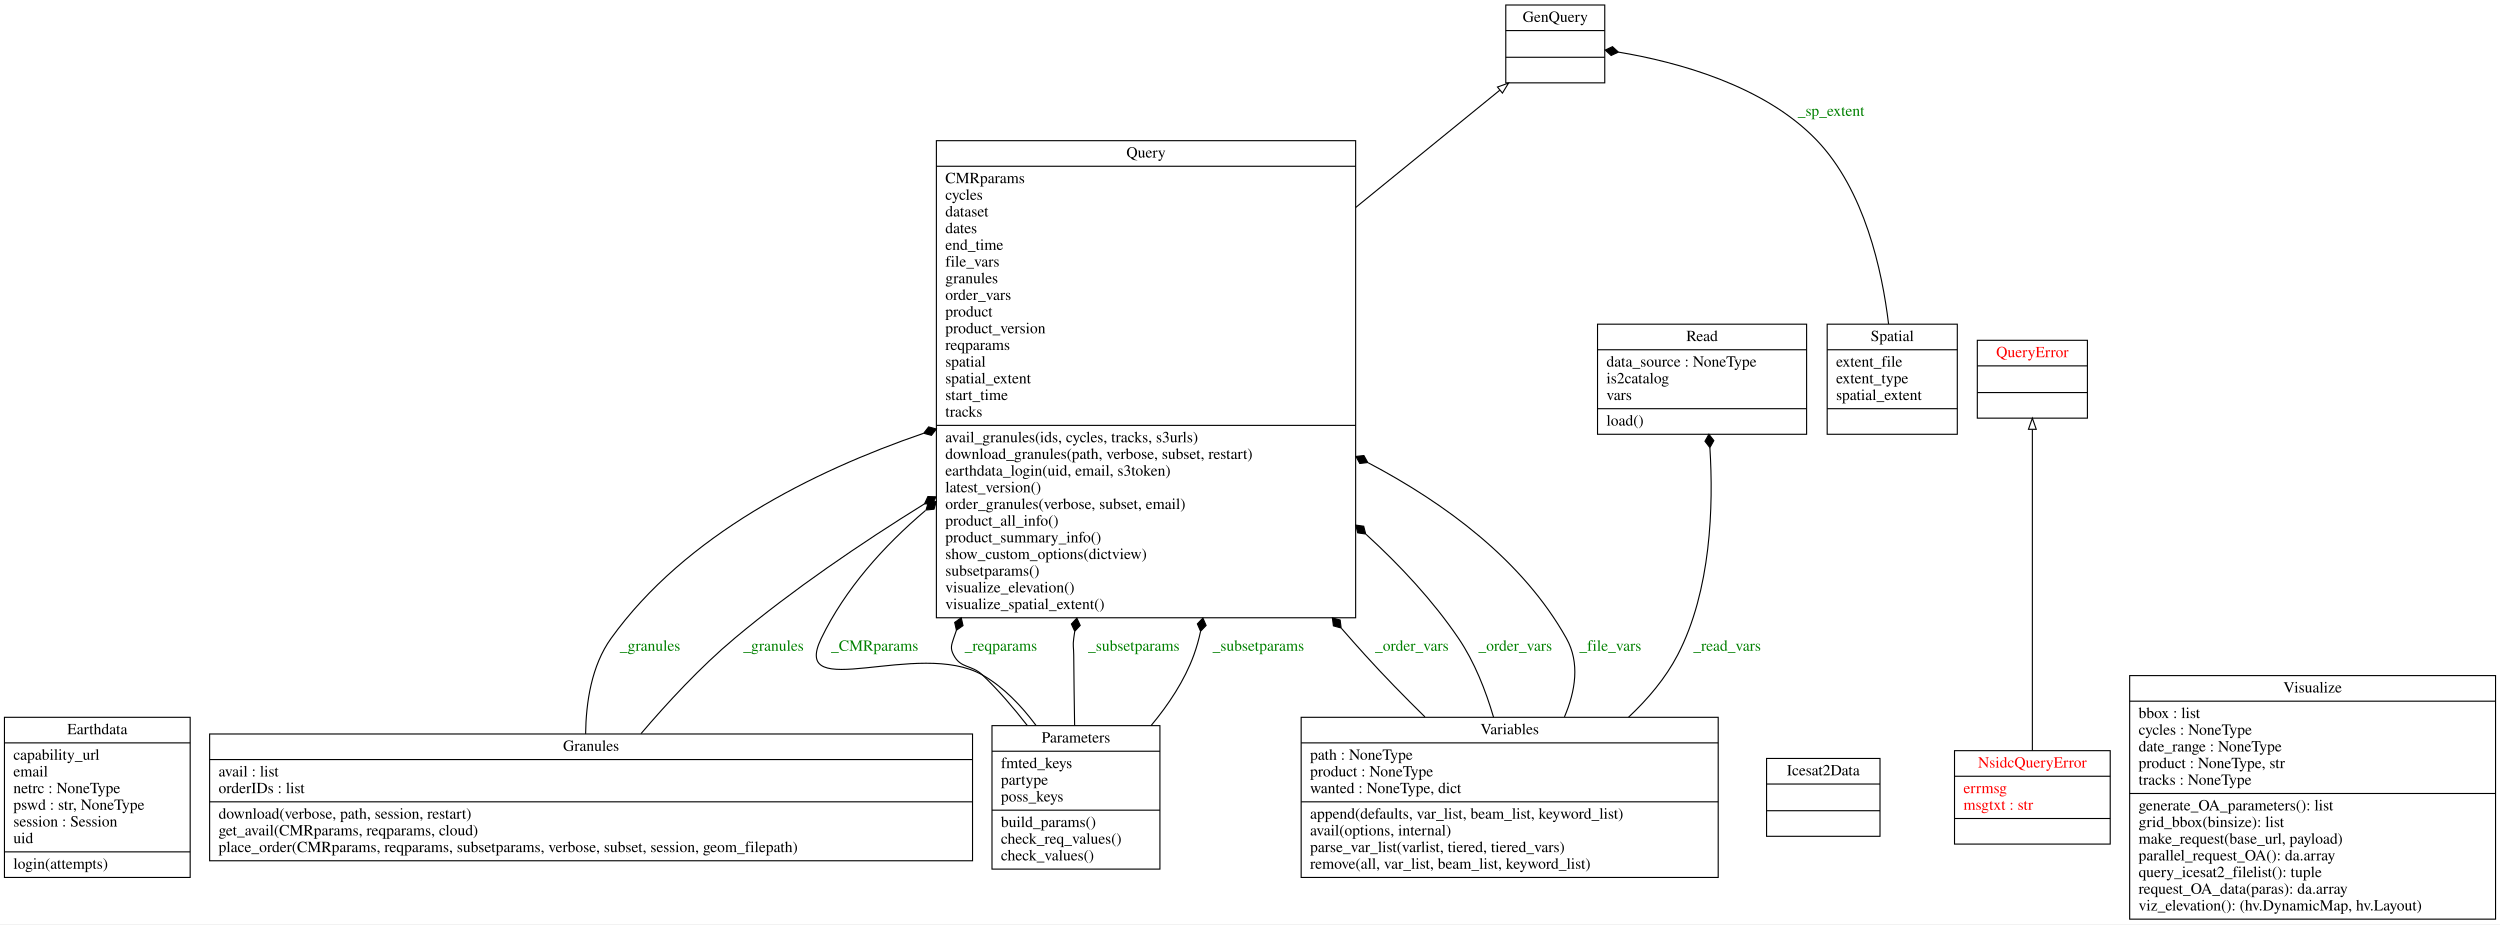
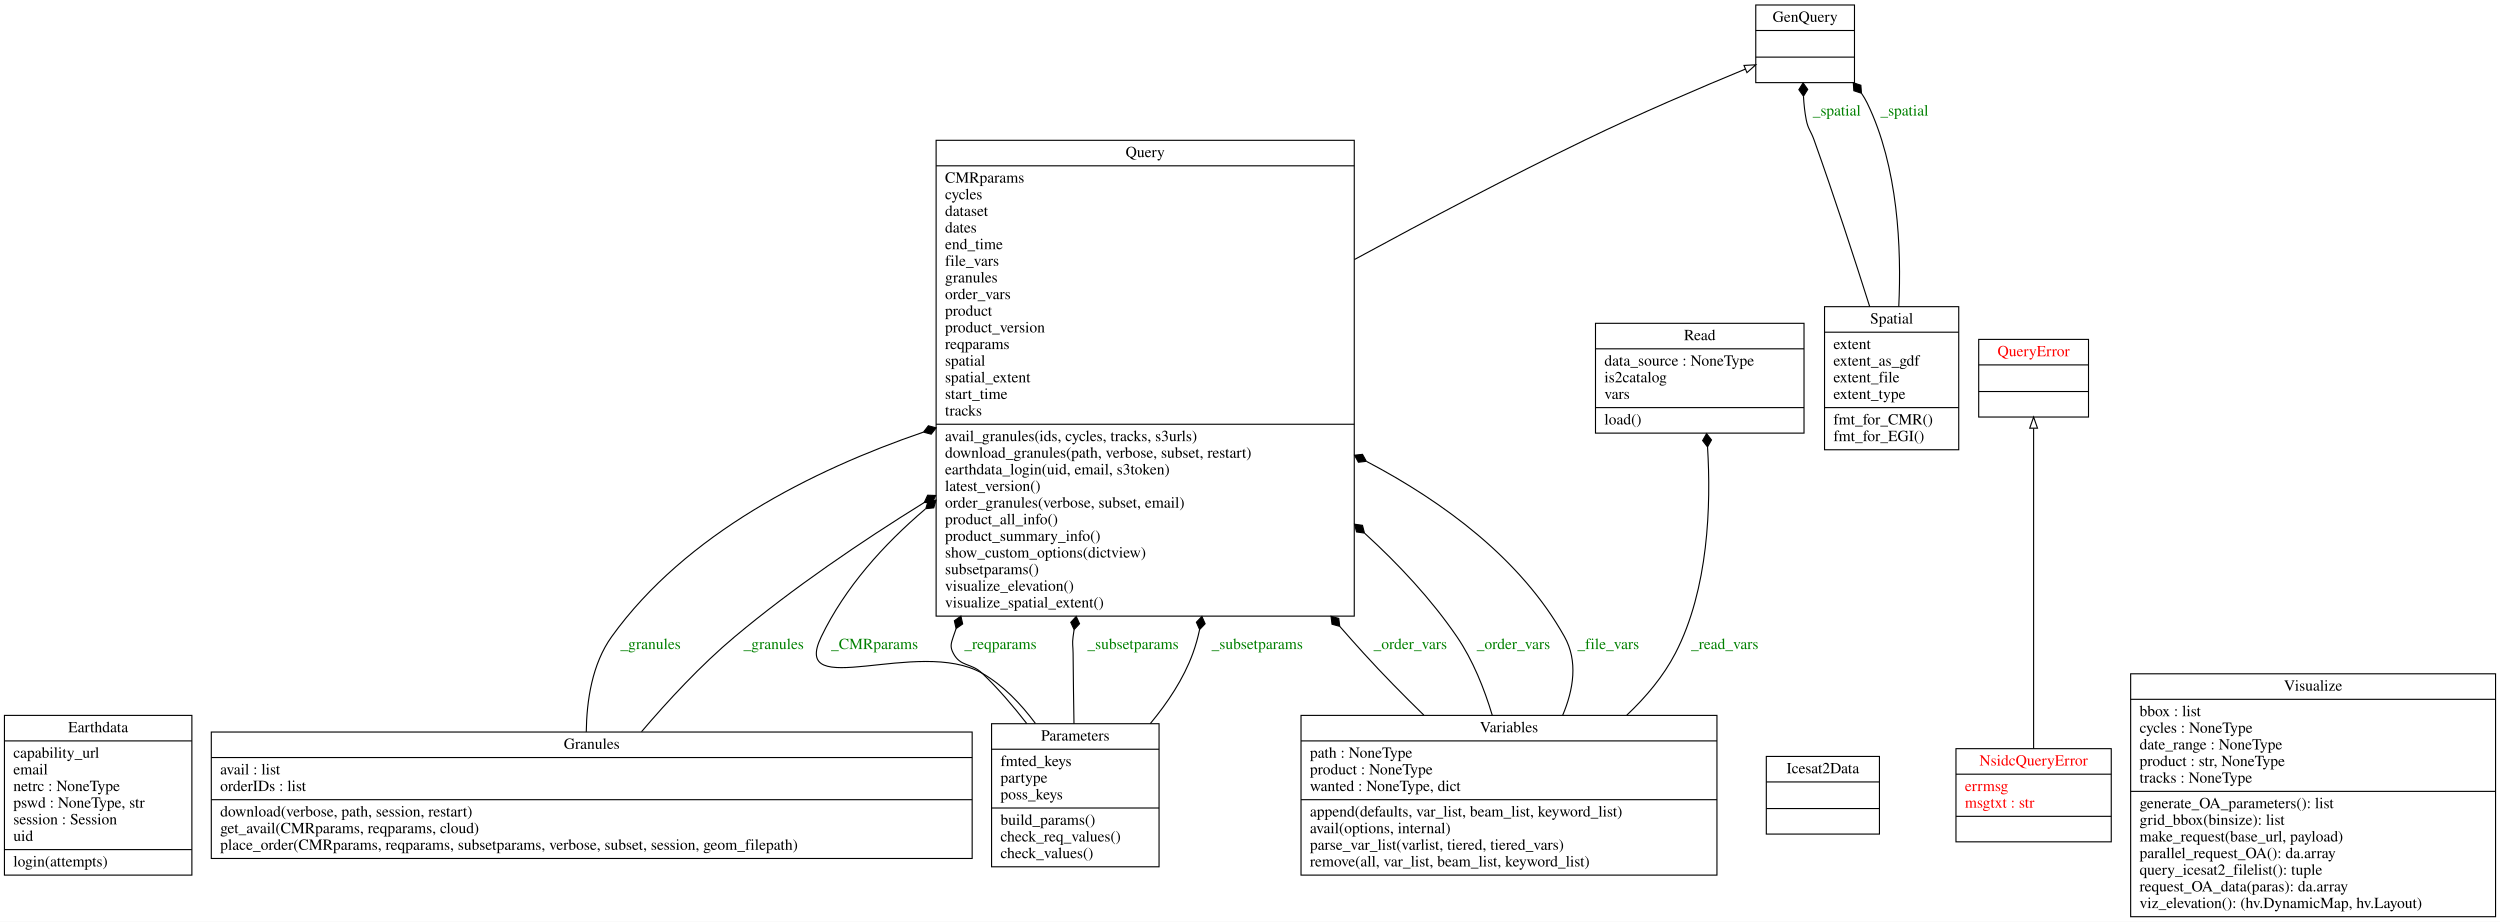
- <svg xmlns="http://www.w3.org/2000/svg" width="2248pt" height="831pt" viewBox="0.00 0.00 2248.00 831.00">
+ <svg xmlns="http://www.w3.org/2000/svg" width="2254pt" height="831pt" viewBox="0.00 0.00 2254.00 831.00">
  <g id="graph0" class="graph" transform="scale(1 1) rotate(0) translate(4 827)">
-     <polygon fill="white" stroke="transparent" points="-4,4 -4,-827 2244,-827 2244,4 -4,4" />
+     <polygon fill="white" stroke="transparent" points="-4,4 -4,-827 2250,-827 2250,4 -4,4" />
    <g id="node1" class="node">
-       <polygon fill="none" stroke="black" points="0,-38 0,-182 167,-182 167,-38 0,-38" />
-       <text text-anchor="middle" x="83.5" y="-166.8" font-family="Times,serif" font-size="14.00">Earthdata</text>
-       <polyline fill="none" stroke="black" points="0,-159 167,-159 " />
+       <polygon fill="none" stroke="black" points="0,-38 0,-182 169,-182 169,-38 0,-38" />
+       <text text-anchor="middle" x="84.5" y="-166.8" font-family="Times,serif" font-size="14.00">Earthdata</text>
+       <polyline fill="none" stroke="black" points="0,-159 169,-159 " />
      <text text-anchor="start" x="8" y="-143.8" font-family="Times,serif" font-size="14.00">capability_url</text>
      <text text-anchor="start" x="8" y="-128.8" font-family="Times,serif" font-size="14.00">email</text>
      <text text-anchor="start" x="8" y="-113.8" font-family="Times,serif" font-size="14.00">netrc : NoneType</text>
-       <text text-anchor="start" x="8" y="-98.8" font-family="Times,serif" font-size="14.00">pswd : str, NoneType</text>
+       <text text-anchor="start" x="8" y="-98.8" font-family="Times,serif" font-size="14.00">pswd : NoneType, str</text>
      <text text-anchor="start" x="8" y="-83.8" font-family="Times,serif" font-size="14.00">session : Session</text>
      <text text-anchor="start" x="8" y="-68.8" font-family="Times,serif" font-size="14.00">uid</text>
-       <polyline fill="none" stroke="black" points="0,-61 167,-61 " />
+       <polyline fill="none" stroke="black" points="0,-61 169,-61 " />
      <text text-anchor="start" x="8" y="-45.8" font-family="Times,serif" font-size="14.00">login(attempts)</text>
    </g>
    <g id="node2" class="node">
-       <polygon fill="none" stroke="black" points="1350,-752.5 1350,-822.5 1439,-822.5 1439,-752.5 1350,-752.5" />
-       <text text-anchor="middle" x="1394.5" y="-807.3" font-family="Times,serif" font-size="14.00">GenQuery</text>
-       <polyline fill="none" stroke="black" points="1350,-799.5 1439,-799.5 " />
-       <polyline fill="none" stroke="black" points="1350,-775.5 1439,-775.5 " />
-       <text text-anchor="middle" x="1394.5" y="-760.3" font-family="Times,serif" font-size="14.00"> </text>
+       <polygon fill="none" stroke="black" points="1579,-752.5 1579,-822.5 1668,-822.5 1668,-752.5 1579,-752.5" />
+       <text text-anchor="middle" x="1623.5" y="-807.3" font-family="Times,serif" font-size="14.00">GenQuery</text>
+       <polyline fill="none" stroke="black" points="1579,-799.5 1668,-799.5 " />
+       <polyline fill="none" stroke="black" points="1579,-775.5 1668,-775.5 " />
+       <text text-anchor="middle" x="1623.5" y="-760.3" font-family="Times,serif" font-size="14.00"> </text>
    </g>
    <g id="node3" class="node">
-       <polygon fill="none" stroke="black" points="184.5,-53 184.5,-167 870.5,-167 870.5,-53 184.5,-53" />
-       <text text-anchor="middle" x="527.5" y="-151.8" font-family="Times,serif" font-size="14.00">Granules</text>
-       <polyline fill="none" stroke="black" points="184.5,-144 870.5,-144 " />
-       <text text-anchor="start" x="192.5" y="-128.8" font-family="Times,serif" font-size="14.00">avail : list</text>
-       <text text-anchor="start" x="192.5" y="-113.8" font-family="Times,serif" font-size="14.00">orderIDs : list</text>
-       <polyline fill="none" stroke="black" points="184.5,-106 870.5,-106 " />
-       <text text-anchor="start" x="192.5" y="-90.8" font-family="Times,serif" font-size="14.00">download(verbose, path, session, restart)</text>
-       <text text-anchor="start" x="192.5" y="-75.8" font-family="Times,serif" font-size="14.00">get_avail(CMRparams, reqparams, cloud)</text>
-       <text text-anchor="start" x="192.5" y="-60.8" font-family="Times,serif" font-size="14.00">place_order(CMRparams, reqparams, subsetparams, verbose, subset, session, geom_filepath)</text>
+       <polygon fill="none" stroke="black" points="186.5,-53 186.5,-167 872.5,-167 872.5,-53 186.5,-53" />
+       <text text-anchor="middle" x="529.5" y="-151.8" font-family="Times,serif" font-size="14.00">Granules</text>
+       <polyline fill="none" stroke="black" points="186.5,-144 872.5,-144 " />
+       <text text-anchor="start" x="194.5" y="-128.8" font-family="Times,serif" font-size="14.00">avail : list</text>
+       <text text-anchor="start" x="194.5" y="-113.8" font-family="Times,serif" font-size="14.00">orderIDs : list</text>
+       <polyline fill="none" stroke="black" points="186.5,-106 872.5,-106 " />
+       <text text-anchor="start" x="194.5" y="-90.8" font-family="Times,serif" font-size="14.00">download(verbose, path, session, restart)</text>
+       <text text-anchor="start" x="194.5" y="-75.8" font-family="Times,serif" font-size="14.00">get_avail(CMRparams, reqparams, cloud)</text>
+       <text text-anchor="start" x="194.5" y="-60.8" font-family="Times,serif" font-size="14.00">place_order(CMRparams, reqparams, subsetparams, verbose, subset, session, geom_filepath)</text>
    </g>
    <g id="node7" class="node">
-       <polygon fill="none" stroke="black" points="838,-271.5 838,-700.5 1215,-700.5 1215,-271.5 838,-271.5" />
-       <text text-anchor="middle" x="1026.5" y="-685.3" font-family="Times,serif" font-size="14.00">Query</text>
-       <polyline fill="none" stroke="black" points="838,-677.5 1215,-677.5 " />
-       <text text-anchor="start" x="846" y="-662.3" font-family="Times,serif" font-size="14.00">CMRparams</text>
-       <text text-anchor="start" x="846" y="-647.3" font-family="Times,serif" font-size="14.00">cycles</text>
-       <text text-anchor="start" x="846" y="-632.3" font-family="Times,serif" font-size="14.00">dataset</text>
-       <text text-anchor="start" x="846" y="-617.3" font-family="Times,serif" font-size="14.00">dates</text>
-       <text text-anchor="start" x="846" y="-602.3" font-family="Times,serif" font-size="14.00">end_time</text>
-       <text text-anchor="start" x="846" y="-587.3" font-family="Times,serif" font-size="14.00">file_vars</text>
-       <text text-anchor="start" x="846" y="-572.3" font-family="Times,serif" font-size="14.00">granules</text>
-       <text text-anchor="start" x="846" y="-557.3" font-family="Times,serif" font-size="14.00">order_vars</text>
-       <text text-anchor="start" x="846" y="-542.3" font-family="Times,serif" font-size="14.00">product</text>
-       <text text-anchor="start" x="846" y="-527.3" font-family="Times,serif" font-size="14.00">product_version</text>
-       <text text-anchor="start" x="846" y="-512.3" font-family="Times,serif" font-size="14.00">reqparams</text>
-       <text text-anchor="start" x="846" y="-497.3" font-family="Times,serif" font-size="14.00">spatial</text>
-       <text text-anchor="start" x="846" y="-482.3" font-family="Times,serif" font-size="14.00">spatial_extent</text>
-       <text text-anchor="start" x="846" y="-467.3" font-family="Times,serif" font-size="14.00">start_time</text>
-       <text text-anchor="start" x="846" y="-452.3" font-family="Times,serif" font-size="14.00">tracks</text>
-       <polyline fill="none" stroke="black" points="838,-444.5 1215,-444.5 " />
-       <text text-anchor="start" x="846" y="-429.3" font-family="Times,serif" font-size="14.00">avail_granules(ids, cycles, tracks, s3urls)</text>
-       <text text-anchor="start" x="846" y="-414.3" font-family="Times,serif" font-size="14.00">download_granules(path, verbose, subset, restart)</text>
-       <text text-anchor="start" x="846" y="-399.3" font-family="Times,serif" font-size="14.00">earthdata_login(uid, email, s3token)</text>
-       <text text-anchor="start" x="846" y="-384.3" font-family="Times,serif" font-size="14.00">latest_version()</text>
-       <text text-anchor="start" x="846" y="-369.3" font-family="Times,serif" font-size="14.00">order_granules(verbose, subset, email)</text>
-       <text text-anchor="start" x="846" y="-354.3" font-family="Times,serif" font-size="14.00">product_all_info()</text>
-       <text text-anchor="start" x="846" y="-339.3" font-family="Times,serif" font-size="14.00">product_summary_info()</text>
-       <text text-anchor="start" x="846" y="-324.3" font-family="Times,serif" font-size="14.00">show_custom_options(dictview)</text>
-       <text text-anchor="start" x="846" y="-309.3" font-family="Times,serif" font-size="14.00">subsetparams()</text>
-       <text text-anchor="start" x="846" y="-294.3" font-family="Times,serif" font-size="14.00">visualize_elevation()</text>
-       <text text-anchor="start" x="846" y="-279.3" font-family="Times,serif" font-size="14.00">visualize_spatial_extent()</text>
+       <polygon fill="none" stroke="black" points="840,-271.5 840,-700.5 1217,-700.5 1217,-271.5 840,-271.5" />
+       <text text-anchor="middle" x="1028.5" y="-685.3" font-family="Times,serif" font-size="14.00">Query</text>
+       <polyline fill="none" stroke="black" points="840,-677.5 1217,-677.5 " />
+       <text text-anchor="start" x="848" y="-662.3" font-family="Times,serif" font-size="14.00">CMRparams</text>
+       <text text-anchor="start" x="848" y="-647.3" font-family="Times,serif" font-size="14.00">cycles</text>
+       <text text-anchor="start" x="848" y="-632.3" font-family="Times,serif" font-size="14.00">dataset</text>
+       <text text-anchor="start" x="848" y="-617.3" font-family="Times,serif" font-size="14.00">dates</text>
+       <text text-anchor="start" x="848" y="-602.3" font-family="Times,serif" font-size="14.00">end_time</text>
+       <text text-anchor="start" x="848" y="-587.3" font-family="Times,serif" font-size="14.00">file_vars</text>
+       <text text-anchor="start" x="848" y="-572.3" font-family="Times,serif" font-size="14.00">granules</text>
+       <text text-anchor="start" x="848" y="-557.3" font-family="Times,serif" font-size="14.00">order_vars</text>
+       <text text-anchor="start" x="848" y="-542.3" font-family="Times,serif" font-size="14.00">product</text>
+       <text text-anchor="start" x="848" y="-527.3" font-family="Times,serif" font-size="14.00">product_version</text>
+       <text text-anchor="start" x="848" y="-512.3" font-family="Times,serif" font-size="14.00">reqparams</text>
+       <text text-anchor="start" x="848" y="-497.3" font-family="Times,serif" font-size="14.00">spatial</text>
+       <text text-anchor="start" x="848" y="-482.3" font-family="Times,serif" font-size="14.00">spatial_extent</text>
+       <text text-anchor="start" x="848" y="-467.3" font-family="Times,serif" font-size="14.00">start_time</text>
+       <text text-anchor="start" x="848" y="-452.3" font-family="Times,serif" font-size="14.00">tracks</text>
+       <polyline fill="none" stroke="black" points="840,-444.5 1217,-444.5 " />
+       <text text-anchor="start" x="848" y="-429.3" font-family="Times,serif" font-size="14.00">avail_granules(ids, cycles, tracks, s3urls)</text>
+       <text text-anchor="start" x="848" y="-414.3" font-family="Times,serif" font-size="14.00">download_granules(path, verbose, subset, restart)</text>
+       <text text-anchor="start" x="848" y="-399.3" font-family="Times,serif" font-size="14.00">earthdata_login(uid, email, s3token)</text>
+       <text text-anchor="start" x="848" y="-384.3" font-family="Times,serif" font-size="14.00">latest_version()</text>
+       <text text-anchor="start" x="848" y="-369.3" font-family="Times,serif" font-size="14.00">order_granules(verbose, subset, email)</text>
+       <text text-anchor="start" x="848" y="-354.3" font-family="Times,serif" font-size="14.00">product_all_info()</text>
+       <text text-anchor="start" x="848" y="-339.3" font-family="Times,serif" font-size="14.00">product_summary_info()</text>
+       <text text-anchor="start" x="848" y="-324.3" font-family="Times,serif" font-size="14.00">show_custom_options(dictview)</text>
+       <text text-anchor="start" x="848" y="-309.3" font-family="Times,serif" font-size="14.00">subsetparams()</text>
+       <text text-anchor="start" x="848" y="-294.3" font-family="Times,serif" font-size="14.00">visualize_elevation()</text>
+       <text text-anchor="start" x="848" y="-279.3" font-family="Times,serif" font-size="14.00">visualize_spatial_extent()</text>
    </g>
    <g id="edge7" class="edge">
-       <path fill="none" stroke="black" d="M522.58,-167.11C522.92,-195.26 527.87,-228.49 545.5,-253 612.24,-345.75 726.21,-402.97 826.46,-437.37" />
-       <polygon fill="black" stroke="black" points="826.61,-437.42 833.57,-435.54 837.99,-441.25 831.02,-443.12 826.61,-437.42" />
-       <text text-anchor="middle" x="580.5" y="-241.8" font-family="Times,serif" font-size="14.00" fill="green">_granules</text>
+       <path fill="none" stroke="black" d="M524.58,-167.11C524.92,-195.26 529.87,-228.49 547.5,-253 614.24,-345.75 728.21,-402.97 828.46,-437.37" />
+       <polygon fill="black" stroke="black" points="828.61,-437.42 835.57,-435.54 839.99,-441.25 833.02,-443.12 828.61,-437.42" />
+       <text text-anchor="middle" x="582.5" y="-241.8" font-family="Times,serif" font-size="14.00" fill="green">_granules</text>
    </g>
    <g id="edge8" class="edge">
-       <path fill="none" stroke="black" d="M572.38,-167.28C595.84,-194.82 625.97,-227.46 656.5,-253 708.75,-296.72 769.91,-338.33 827.28,-373.92" />
-       <polygon fill="black" stroke="black" points="827.35,-373.97 834.56,-373.71 837.57,-380.27 830.36,-380.52 827.35,-373.97" />
-       <text text-anchor="middle" x="691.5" y="-241.8" font-family="Times,serif" font-size="14.00" fill="green">_granules</text>
+       <path fill="none" stroke="black" d="M574.38,-167.28C597.84,-194.82 627.97,-227.46 658.5,-253 710.75,-296.72 771.91,-338.33 829.28,-373.92" />
+       <polygon fill="black" stroke="black" points="829.35,-373.97 836.56,-373.71 839.57,-380.27 832.36,-380.52 829.35,-373.97" />
+       <text text-anchor="middle" x="693.5" y="-241.8" font-family="Times,serif" font-size="14.00" fill="green">_granules</text>
    </g>
    <g id="node4" class="node">
-       <polygon fill="none" stroke="black" points="1584.5,-75 1584.5,-145 1686.5,-145 1686.5,-75 1584.5,-75" />
-       <text text-anchor="middle" x="1635.5" y="-129.8" font-family="Times,serif" font-size="14.00">Icesat2Data</text>
-       <polyline fill="none" stroke="black" points="1584.5,-122 1686.5,-122 " />
-       <polyline fill="none" stroke="black" points="1584.5,-98 1686.5,-98 " />
-       <text text-anchor="middle" x="1635.5" y="-82.8" font-family="Times,serif" font-size="14.00"> </text>
+       <polygon fill="none" stroke="black" points="1588.5,-75 1588.5,-145 1690.5,-145 1690.5,-75 1588.5,-75" />
+       <text text-anchor="middle" x="1639.5" y="-129.8" font-family="Times,serif" font-size="14.00">Icesat2Data</text>
+       <polyline fill="none" stroke="black" points="1588.5,-122 1690.5,-122 " />
+       <polyline fill="none" stroke="black" points="1588.5,-98 1690.5,-98 " />
+       <text text-anchor="middle" x="1639.5" y="-82.8" font-family="Times,serif" font-size="14.00"> </text>
    </g>
    <g id="node5" class="node">
-       <polygon fill="none" stroke="black" points="1753.5,-68 1753.5,-152 1893.5,-152 1893.5,-68 1753.5,-68" />
-       <text text-anchor="middle" x="1823.5" y="-136.8" font-family="Times,serif" font-size="14.00" fill="red">NsidcQueryError</text>
-       <polyline fill="none" stroke="black" points="1753.5,-129 1893.5,-129 " />
-       <text text-anchor="start" x="1761.5" y="-113.8" font-family="Times,serif" font-size="14.00" fill="red">errmsg</text>
-       <text text-anchor="start" x="1761.5" y="-98.8" font-family="Times,serif" font-size="14.00" fill="red">msgtxt : str</text>
-       <polyline fill="none" stroke="black" points="1753.5,-91 1893.5,-91 " />
-       <text text-anchor="middle" x="1823.5" y="-75.8" font-family="Times,serif" font-size="14.00" fill="red"> </text>
+       <polygon fill="none" stroke="black" points="1759.5,-68 1759.5,-152 1899.5,-152 1899.5,-68 1759.5,-68" />
+       <text text-anchor="middle" x="1829.5" y="-136.8" font-family="Times,serif" font-size="14.00" fill="red">NsidcQueryError</text>
+       <polyline fill="none" stroke="black" points="1759.5,-129 1899.5,-129 " />
+       <text text-anchor="start" x="1767.5" y="-113.8" font-family="Times,serif" font-size="14.00" fill="red">errmsg</text>
+       <text text-anchor="start" x="1767.5" y="-98.8" font-family="Times,serif" font-size="14.00" fill="red">msgtxt : str</text>
+       <polyline fill="none" stroke="black" points="1759.5,-91 1899.5,-91 " />
+       <text text-anchor="middle" x="1829.5" y="-75.8" font-family="Times,serif" font-size="14.00" fill="red"> </text>
    </g>
    <g id="node8" class="node">
-       <polygon fill="none" stroke="black" points="1774,-451 1774,-521 1873,-521 1873,-451 1774,-451" />
-       <text text-anchor="middle" x="1823.5" y="-505.8" font-family="Times,serif" font-size="14.00" fill="red">QueryError</text>
-       <polyline fill="none" stroke="black" points="1774,-498 1873,-498 " />
-       <polyline fill="none" stroke="black" points="1774,-474 1873,-474 " />
-       <text text-anchor="middle" x="1823.5" y="-458.8" font-family="Times,serif" font-size="14.00" fill="red"> </text>
+       <polygon fill="none" stroke="black" points="1780,-451 1780,-521 1879,-521 1879,-451 1780,-451" />
+       <text text-anchor="middle" x="1829.5" y="-505.8" font-family="Times,serif" font-size="14.00" fill="red">QueryError</text>
+       <polyline fill="none" stroke="black" points="1780,-498 1879,-498 " />
+       <polyline fill="none" stroke="black" points="1780,-474 1879,-474 " />
+       <text text-anchor="middle" x="1829.5" y="-458.8" font-family="Times,serif" font-size="14.00" fill="red"> </text>
    </g>
    <g id="edge1" class="edge">
-       <path fill="none" stroke="black" d="M1823.5,-152.09C1823.5,-222.99 1823.5,-367.69 1823.5,-440.73" />
-       <polygon fill="none" stroke="black" points="1820,-440.97 1823.5,-450.97 1827,-440.97 1820,-440.97" />
+       <path fill="none" stroke="black" d="M1829.5,-152.09C1829.5,-222.99 1829.5,-367.69 1829.5,-440.73" />
+       <polygon fill="none" stroke="black" points="1826,-440.97 1829.5,-450.97 1833,-440.97 1826,-440.97" />
    </g>
    <g id="node6" class="node">
-       <polygon fill="none" stroke="black" points="888,-45.5 888,-174.5 1039,-174.5 1039,-45.5 888,-45.5" />
-       <text text-anchor="middle" x="963.5" y="-159.3" font-family="Times,serif" font-size="14.00">Parameters</text>
-       <polyline fill="none" stroke="black" points="888,-151.5 1039,-151.5 " />
-       <text text-anchor="start" x="896" y="-136.3" font-family="Times,serif" font-size="14.00">fmted_keys</text>
-       <text text-anchor="start" x="896" y="-121.3" font-family="Times,serif" font-size="14.00">partype</text>
-       <text text-anchor="start" x="896" y="-106.3" font-family="Times,serif" font-size="14.00">poss_keys</text>
-       <polyline fill="none" stroke="black" points="888,-98.5 1039,-98.5 " />
-       <text text-anchor="start" x="896" y="-83.3" font-family="Times,serif" font-size="14.00">build_params()</text>
-       <text text-anchor="start" x="896" y="-68.3" font-family="Times,serif" font-size="14.00">check_req_values()</text>
-       <text text-anchor="start" x="896" y="-53.3" font-family="Times,serif" font-size="14.00">check_values()</text>
+       <polygon fill="none" stroke="black" points="890,-45.5 890,-174.5 1041,-174.5 1041,-45.5 890,-45.5" />
+       <text text-anchor="middle" x="965.5" y="-159.3" font-family="Times,serif" font-size="14.00">Parameters</text>
+       <polyline fill="none" stroke="black" points="890,-151.5 1041,-151.5 " />
+       <text text-anchor="start" x="898" y="-136.3" font-family="Times,serif" font-size="14.00">fmted_keys</text>
+       <text text-anchor="start" x="898" y="-121.3" font-family="Times,serif" font-size="14.00">partype</text>
+       <text text-anchor="start" x="898" y="-106.3" font-family="Times,serif" font-size="14.00">poss_keys</text>
+       <polyline fill="none" stroke="black" points="890,-98.5 1041,-98.5 " />
+       <text text-anchor="start" x="898" y="-83.3" font-family="Times,serif" font-size="14.00">build_params()</text>
+       <text text-anchor="start" x="898" y="-68.3" font-family="Times,serif" font-size="14.00">check_req_values()</text>
+       <text text-anchor="start" x="898" y="-53.3" font-family="Times,serif" font-size="14.00">check_values()</text>
    </g>
    <g id="edge3" class="edge">
-       <path fill="none" stroke="black" d="M927.54,-174.75C914.63,-192.14 898.48,-209.16 879.5,-220 822.11,-252.77 705.77,-193.48 734.5,-253 755.91,-297.35 790.37,-335.82 828.23,-368" />
-       <polygon fill="black" stroke="black" points="828.69,-368.38 835.86,-369.13 837.93,-376.04 830.76,-375.29 828.69,-368.38" />
-       <text text-anchor="middle" x="782.5" y="-241.8" font-family="Times,serif" font-size="14.00" fill="green">_CMRparams</text>
+       <path fill="none" stroke="black" d="M929.54,-174.75C916.63,-192.14 900.48,-209.16 881.5,-220 824.11,-252.77 707.77,-193.48 736.5,-253 757.91,-297.35 792.37,-335.82 830.23,-368" />
+       <polygon fill="black" stroke="black" points="830.69,-368.38 837.86,-369.13 839.93,-376.04 832.76,-375.29 830.69,-368.38" />
+       <text text-anchor="middle" x="784.5" y="-241.8" font-family="Times,serif" font-size="14.00" fill="green">_CMRparams</text>
    </g>
    <g id="edge4" class="edge">
-       <path fill="none" stroke="black" d="M919.74,-174.63C907.59,-190.28 893.79,-206.42 879.5,-220 869.31,-229.68 860.02,-225.55 853.5,-238 850.41,-243.91 851.4,-246.67 853.5,-253 854.3,-255.42 855.14,-257.84 856.02,-260.25" />
-       <polygon fill="black" stroke="black" points="856.03,-260.29 861.93,-264.45 860.35,-271.49 854.46,-267.33 856.03,-260.29" />
-       <text text-anchor="middle" x="896" y="-241.8" font-family="Times,serif" font-size="14.00" fill="green">_reqparams</text>
+       <path fill="none" stroke="black" d="M921.74,-174.63C909.59,-190.28 895.79,-206.42 881.5,-220 871.31,-229.68 862.02,-225.55 855.5,-238 852.41,-243.91 853.4,-246.67 855.5,-253 856.3,-255.42 857.14,-257.84 858.02,-260.25" />
+       <polygon fill="black" stroke="black" points="858.03,-260.29 863.93,-264.45 862.35,-271.49 856.46,-267.33 858.03,-260.29" />
+       <text text-anchor="middle" x="898" y="-241.8" font-family="Times,serif" font-size="14.00" fill="green">_reqparams</text>
    </g>
    <g id="edge5" class="edge">
-       <path fill="none" stroke="black" d="M962.3,-174.63C961.97,-194.88 961.66,-217.38 961.5,-238 961.45,-244.67 960.59,-246.4 961.5,-253 961.78,-255.07 962.08,-257.14 962.39,-259.22" />
-       <polygon fill="black" stroke="black" points="962.41,-259.34 967.31,-264.63 964.31,-271.19 959.41,-265.9 962.41,-259.34" />
-       <text text-anchor="middle" x="1015.5" y="-241.8" font-family="Times,serif" font-size="14.00" fill="green">_subsetparams</text>
+       <path fill="none" stroke="black" d="M964.3,-174.63C963.97,-194.88 963.66,-217.38 963.5,-238 963.45,-244.67 962.59,-246.4 963.5,-253 963.78,-255.07 964.08,-257.14 964.39,-259.22" />
+       <polygon fill="black" stroke="black" points="964.41,-259.34 969.31,-264.63 966.31,-271.19 961.41,-265.9 964.41,-259.34" />
+       <text text-anchor="middle" x="1017.5" y="-241.8" font-family="Times,serif" font-size="14.00" fill="green">_subsetparams</text>
    </g>
    <g id="edge6" class="edge">
-       <path fill="none" stroke="black" d="M1031.07,-174.57C1046.7,-193.34 1061.18,-215.05 1069.5,-238 1072.02,-244.97 1074.02,-252.1 1075.56,-259.34" />
-       <polygon fill="black" stroke="black" points="1075.57,-259.4 1080.54,-264.61 1077.64,-271.21 1072.67,-266 1075.57,-259.4" />
-       <text text-anchor="middle" x="1127.5" y="-241.8" font-family="Times,serif" font-size="14.00" fill="green">_subsetparams</text>
+       <path fill="none" stroke="black" d="M1033.07,-174.57C1048.7,-193.34 1063.18,-215.05 1071.5,-238 1074.02,-244.97 1076.02,-252.1 1077.56,-259.34" />
+       <polygon fill="black" stroke="black" points="1077.57,-259.4 1082.54,-264.61 1079.64,-271.21 1074.67,-266 1077.57,-259.4" />
+       <text text-anchor="middle" x="1129.5" y="-241.8" font-family="Times,serif" font-size="14.00" fill="green">_subsetparams</text>
    </g>
    <g id="edge2" class="edge">
-       <path fill="none" stroke="black" d="M1215.08,-640.48C1263,-679.48 1310.5,-718.14 1344.58,-745.87" />
-       <polygon fill="none" stroke="black" points="1342.55,-748.73 1352.51,-752.33 1346.97,-743.3 1342.55,-748.73" />
+       <path fill="none" stroke="black" d="M1217.09,-592.98C1282.45,-628.55 1356.62,-667.64 1425.5,-701 1473.54,-724.27 1529.49,-748.14 1569.63,-764.72" />
+       <polygon fill="none" stroke="black" points="1568.39,-768 1578.97,-768.57 1571.05,-761.52 1568.39,-768" />
    </g>
    <g id="node9" class="node">
-       <polygon fill="none" stroke="black" points="1432.5,-436.5 1432.5,-535.5 1620.5,-535.5 1620.5,-436.5 1432.5,-436.5" />
-       <text text-anchor="middle" x="1526.5" y="-520.3" font-family="Times,serif" font-size="14.00">Read</text>
-       <polyline fill="none" stroke="black" points="1432.5,-512.5 1620.5,-512.5 " />
-       <text text-anchor="start" x="1440.5" y="-497.3" font-family="Times,serif" font-size="14.00">data_source : NoneType</text>
-       <text text-anchor="start" x="1440.5" y="-482.3" font-family="Times,serif" font-size="14.00">is2catalog</text>
-       <text text-anchor="start" x="1440.5" y="-467.3" font-family="Times,serif" font-size="14.00">vars</text>
-       <polyline fill="none" stroke="black" points="1432.5,-459.5 1620.5,-459.5 " />
-       <text text-anchor="start" x="1440.5" y="-444.3" font-family="Times,serif" font-size="14.00">load()</text>
+       <polygon fill="none" stroke="black" points="1434.5,-436.5 1434.5,-535.5 1622.5,-535.5 1622.5,-436.5 1434.5,-436.5" />
+       <text text-anchor="middle" x="1528.5" y="-520.3" font-family="Times,serif" font-size="14.00">Read</text>
+       <polyline fill="none" stroke="black" points="1434.5,-512.5 1622.5,-512.5 " />
+       <text text-anchor="start" x="1442.5" y="-497.3" font-family="Times,serif" font-size="14.00">data_source : NoneType</text>
+       <text text-anchor="start" x="1442.5" y="-482.3" font-family="Times,serif" font-size="14.00">is2catalog</text>
+       <text text-anchor="start" x="1442.5" y="-467.3" font-family="Times,serif" font-size="14.00">vars</text>
+       <polyline fill="none" stroke="black" points="1434.5,-459.5 1622.5,-459.5 " />
+       <text text-anchor="start" x="1442.5" y="-444.3" font-family="Times,serif" font-size="14.00">load()</text>
    </g>
    <g id="node10" class="node">
-       <polygon fill="none" stroke="black" points="1639,-436.5 1639,-535.5 1756,-535.5 1756,-436.5 1639,-436.5" />
-       <text text-anchor="middle" x="1697.5" y="-520.3" font-family="Times,serif" font-size="14.00">Spatial</text>
-       <polyline fill="none" stroke="black" points="1639,-512.5 1756,-512.5 " />
-       <text text-anchor="start" x="1647" y="-497.3" font-family="Times,serif" font-size="14.00">extent_file</text>
-       <text text-anchor="start" x="1647" y="-482.3" font-family="Times,serif" font-size="14.00">extent_type</text>
-       <text text-anchor="start" x="1647" y="-467.3" font-family="Times,serif" font-size="14.00">spatial_extent</text>
-       <polyline fill="none" stroke="black" points="1639,-459.5 1756,-459.5 " />
-       <text text-anchor="middle" x="1697.5" y="-444.3" font-family="Times,serif" font-size="14.00"> </text>
+       <polygon fill="none" stroke="black" points="1641,-421.5 1641,-550.5 1762,-550.5 1762,-421.5 1641,-421.5" />
+       <text text-anchor="middle" x="1701.5" y="-535.3" font-family="Times,serif" font-size="14.00">Spatial</text>
+       <polyline fill="none" stroke="black" points="1641,-527.5 1762,-527.5 " />
+       <text text-anchor="start" x="1649" y="-512.3" font-family="Times,serif" font-size="14.00">extent</text>
+       <text text-anchor="start" x="1649" y="-497.3" font-family="Times,serif" font-size="14.00">extent_as_gdf</text>
+       <text text-anchor="start" x="1649" y="-482.3" font-family="Times,serif" font-size="14.00">extent_file</text>
+       <text text-anchor="start" x="1649" y="-467.3" font-family="Times,serif" font-size="14.00">extent_type</text>
+       <polyline fill="none" stroke="black" points="1641,-459.5 1762,-459.5 " />
+       <text text-anchor="start" x="1649" y="-444.3" font-family="Times,serif" font-size="14.00">fmt_for_CMR()</text>
+       <text text-anchor="start" x="1649" y="-429.3" font-family="Times,serif" font-size="14.00">fmt_for_EGI()</text>
    </g>
    <g id="edge9" class="edge">
-       <path fill="none" stroke="black" d="M1694.2,-535.72C1688.45,-583.65 1672.69,-655.99 1629.5,-701 1582.23,-750.26 1504.36,-771.26 1451.32,-780.14" />
-       <polygon fill="black" stroke="black" points="1451.26,-780.15 1445.95,-785.03 1439.41,-782 1444.72,-777.12 1451.26,-780.15" />
-       <text text-anchor="middle" x="1642.5" y="-722.8" font-family="Times,serif" font-size="14.00" fill="green">_sp_extent</text>
+       <path fill="none" stroke="black" d="M1681.73,-550.52C1668.18,-593.25 1649.47,-650.76 1631.5,-701 1628.61,-709.08 1626.15,-710.58 1624.5,-719 1623.18,-725.77 1622.41,-732.99 1622.01,-740.11" />
+       <polygon fill="black" stroke="black" points="1622.01,-740.27 1625.83,-746.38 1621.66,-752.26 1617.84,-746.15 1622.01,-740.27" />
+       <text text-anchor="middle" x="1652" y="-722.8" font-family="Times,serif" font-size="14.00" fill="green">_spatial</text>
+     </g>
+     <g id="edge10" class="edge">
+       <path fill="none" stroke="black" d="M1707.93,-550.68C1710.41,-602.62 1707.49,-676.52 1679.5,-734 1678.05,-736.99 1676.34,-739.89 1674.46,-742.69" />
+       <polygon fill="black" stroke="black" points="1674.27,-742.93 1673.76,-750.12 1666.92,-752.42 1667.44,-745.22 1674.27,-742.93" />
+       <text text-anchor="middle" x="1713" y="-722.8" font-family="Times,serif" font-size="14.00" fill="green">_spatial</text>
    </g>
    <g id="node11" class="node">
-       <polygon fill="none" stroke="black" points="1166,-38 1166,-182 1541,-182 1541,-38 1166,-38" />
-       <text text-anchor="middle" x="1353.5" y="-166.8" font-family="Times,serif" font-size="14.00">Variables</text>
-       <polyline fill="none" stroke="black" points="1166,-159 1541,-159 " />
-       <text text-anchor="start" x="1174" y="-143.8" font-family="Times,serif" font-size="14.00">path : NoneType</text>
-       <text text-anchor="start" x="1174" y="-128.8" font-family="Times,serif" font-size="14.00">product : NoneType</text>
-       <text text-anchor="start" x="1174" y="-113.8" font-family="Times,serif" font-size="14.00">wanted : NoneType, dict</text>
-       <polyline fill="none" stroke="black" points="1166,-106 1541,-106 " />
-       <text text-anchor="start" x="1174" y="-90.8" font-family="Times,serif" font-size="14.00">append(defaults, var_list, beam_list, keyword_list)</text>
-       <text text-anchor="start" x="1174" y="-75.8" font-family="Times,serif" font-size="14.00">avail(options, internal)</text>
-       <text text-anchor="start" x="1174" y="-60.8" font-family="Times,serif" font-size="14.00">parse_var_list(varlist, tiered, tiered_vars)</text>
-       <text text-anchor="start" x="1174" y="-45.8" font-family="Times,serif" font-size="14.00">remove(all, var_list, beam_list, keyword_list)</text>
-     </g>
-     <g id="edge10" class="edge">
-       <path fill="none" stroke="black" d="M1277.32,-182.33C1259.24,-200.1 1240.32,-219.39 1223.5,-238 1216.42,-245.83 1209.28,-253.89 1202.15,-262.08" />
-       <polygon fill="black" stroke="black" points="1201.95,-262.31 1201.05,-269.47 1194.1,-271.39 1195,-264.23 1201.95,-262.31" />
-       <text text-anchor="middle" x="1265.5" y="-241.8" font-family="Times,serif" font-size="14.00" fill="green">_order_vars</text>
+       <polygon fill="none" stroke="black" points="1169,-38 1169,-182 1544,-182 1544,-38 1169,-38" />
+       <text text-anchor="middle" x="1356.5" y="-166.8" font-family="Times,serif" font-size="14.00">Variables</text>
+       <polyline fill="none" stroke="black" points="1169,-159 1544,-159 " />
+       <text text-anchor="start" x="1177" y="-143.8" font-family="Times,serif" font-size="14.00">path : NoneType</text>
+       <text text-anchor="start" x="1177" y="-128.8" font-family="Times,serif" font-size="14.00">product : NoneType</text>
+       <text text-anchor="start" x="1177" y="-113.8" font-family="Times,serif" font-size="14.00">wanted : NoneType, dict</text>
+       <polyline fill="none" stroke="black" points="1169,-106 1544,-106 " />
+       <text text-anchor="start" x="1177" y="-90.8" font-family="Times,serif" font-size="14.00">append(defaults, var_list, beam_list, keyword_list)</text>
+       <text text-anchor="start" x="1177" y="-75.8" font-family="Times,serif" font-size="14.00">avail(options, internal)</text>
+       <text text-anchor="start" x="1177" y="-60.8" font-family="Times,serif" font-size="14.00">parse_var_list(varlist, tiered, tiered_vars)</text>
+       <text text-anchor="start" x="1177" y="-45.8" font-family="Times,serif" font-size="14.00">remove(all, var_list, beam_list, keyword_list)</text>
    </g>
    <g id="edge11" class="edge">
-       <path fill="none" stroke="black" d="M1338.98,-182.14C1331.97,-206 1321.85,-231.89 1307.5,-253 1284.52,-286.81 1255.24,-318.34 1224.3,-346.57" />
-       <polygon fill="black" stroke="black" points="1224.02,-346.82 1222.23,-353.81 1215.09,-354.84 1216.88,-347.85 1224.02,-346.82" />
-       <text text-anchor="middle" x="1358.5" y="-241.8" font-family="Times,serif" font-size="14.00" fill="green">_order_vars</text>
+       <path fill="none" stroke="black" d="M1279.69,-182.27C1261.47,-200.04 1242.43,-219.35 1225.5,-238 1218.4,-245.82 1211.26,-253.86 1204.11,-262.04" />
+       <polygon fill="black" stroke="black" points="1203.91,-262.28 1203,-269.43 1196.05,-271.34 1196.96,-264.19 1203.91,-262.28" />
+       <text text-anchor="middle" x="1267.5" y="-241.8" font-family="Times,serif" font-size="14.00" fill="green">_order_vars</text>
    </g>
    <g id="edge12" class="edge">
-       <path fill="none" stroke="black" d="M1402.75,-182.35C1412.68,-205.6 1416.78,-231.06 1404.5,-253 1365.33,-323 1295.44,-374.45 1226.32,-410.85" />
-       <polygon fill="black" stroke="black" points="1225.91,-411.07 1222.41,-417.37 1215.24,-416.57 1218.74,-410.26 1225.91,-411.07" />
-       <text text-anchor="middle" x="1444" y="-241.8" font-family="Times,serif" font-size="14.00" fill="green">_file_vars</text>
+       <path fill="none" stroke="black" d="M1341.42,-182.14C1334.23,-206 1323.95,-231.89 1309.5,-253 1286.49,-286.62 1257.28,-318 1226.44,-346.15" />
+       <polygon fill="black" stroke="black" points="1226.19,-346.37 1224.4,-353.36 1217.27,-354.39 1219.06,-347.41 1226.19,-346.37" />
+       <text text-anchor="middle" x="1360.5" y="-241.8" font-family="Times,serif" font-size="14.00" fill="green">_order_vars</text>
    </g>
    <g id="edge13" class="edge">
-       <path fill="none" stroke="black" d="M1460.41,-182.1C1477.81,-198.42 1493.66,-217.19 1504.5,-238 1534.69,-295.97 1536.81,-372.06 1533.54,-424.39" />
-       <polygon fill="black" stroke="black" points="1533.53,-424.52 1537.08,-430.8 1532.65,-436.49 1529.1,-430.22 1533.53,-424.52" />
-       <text text-anchor="middle" x="1549" y="-241.8" font-family="Times,serif" font-size="14.00" fill="green">_read_vars</text>
+       <path fill="none" stroke="black" d="M1404.89,-182.05C1414.74,-205.4 1418.82,-230.99 1406.5,-253 1367.33,-323 1297.44,-374.45 1228.32,-410.85" />
+       <polygon fill="black" stroke="black" points="1227.91,-411.07 1224.41,-417.37 1217.24,-416.57 1220.74,-410.26 1227.91,-411.07" />
+       <text text-anchor="middle" x="1446" y="-241.8" font-family="Times,serif" font-size="14.00" fill="green">_file_vars</text>
+     </g>
+     <g id="edge14" class="edge">
+       <path fill="none" stroke="black" d="M1462.71,-182.2C1479.99,-198.51 1495.74,-217.25 1506.5,-238 1536.51,-295.85 1538.72,-371.64 1535.52,-423.93" />
+       <polygon fill="black" stroke="black" points="1535.51,-424.06 1539.07,-430.33 1534.65,-436.03 1531.09,-429.76 1535.51,-424.06" />
+       <text text-anchor="middle" x="1551" y="-241.8" font-family="Times,serif" font-size="14.00" fill="green">_read_vars</text>
    </g>
    <g id="node12" class="node">
-       <polygon fill="none" stroke="black" points="1911,-0.5 1911,-219.5 2240,-219.5 2240,-0.5 1911,-0.5" />
-       <text text-anchor="middle" x="2075.5" y="-204.3" font-family="Times,serif" font-size="14.00">Visualize</text>
-       <polyline fill="none" stroke="black" points="1911,-196.5 2240,-196.5 " />
-       <text text-anchor="start" x="1919" y="-181.3" font-family="Times,serif" font-size="14.00">bbox : list</text>
-       <text text-anchor="start" x="1919" y="-166.3" font-family="Times,serif" font-size="14.00">cycles : NoneType</text>
-       <text text-anchor="start" x="1919" y="-151.3" font-family="Times,serif" font-size="14.00">date_range : NoneType</text>
-       <text text-anchor="start" x="1919" y="-136.3" font-family="Times,serif" font-size="14.00">product : NoneType, str</text>
-       <text text-anchor="start" x="1919" y="-121.3" font-family="Times,serif" font-size="14.00">tracks : NoneType</text>
-       <polyline fill="none" stroke="black" points="1911,-113.5 2240,-113.5 " />
-       <text text-anchor="start" x="1919" y="-98.3" font-family="Times,serif" font-size="14.00">generate_OA_parameters(): list</text>
-       <text text-anchor="start" x="1919" y="-83.3" font-family="Times,serif" font-size="14.00">grid_bbox(binsize): list</text>
-       <text text-anchor="start" x="1919" y="-68.3" font-family="Times,serif" font-size="14.00">make_request(base_url, payload)</text>
-       <text text-anchor="start" x="1919" y="-53.3" font-family="Times,serif" font-size="14.00">parallel_request_OA(): da.array</text>
-       <text text-anchor="start" x="1919" y="-38.3" font-family="Times,serif" font-size="14.00">query_icesat2_filelist(): tuple</text>
-       <text text-anchor="start" x="1919" y="-23.3" font-family="Times,serif" font-size="14.00">request_OA_data(paras): da.array</text>
-       <text text-anchor="start" x="1919" y="-8.3" font-family="Times,serif" font-size="14.00">viz_elevation(): (hv.DynamicMap, hv.Layout)</text>
+       <polygon fill="none" stroke="black" points="1917,-0.5 1917,-219.5 2246,-219.5 2246,-0.5 1917,-0.5" />
+       <text text-anchor="middle" x="2081.5" y="-204.3" font-family="Times,serif" font-size="14.00">Visualize</text>
+       <polyline fill="none" stroke="black" points="1917,-196.5 2246,-196.5 " />
+       <text text-anchor="start" x="1925" y="-181.3" font-family="Times,serif" font-size="14.00">bbox : list</text>
+       <text text-anchor="start" x="1925" y="-166.3" font-family="Times,serif" font-size="14.00">cycles : NoneType</text>
+       <text text-anchor="start" x="1925" y="-151.3" font-family="Times,serif" font-size="14.00">date_range : NoneType</text>
+       <text text-anchor="start" x="1925" y="-136.3" font-family="Times,serif" font-size="14.00">product : str, NoneType</text>
+       <text text-anchor="start" x="1925" y="-121.3" font-family="Times,serif" font-size="14.00">tracks : NoneType</text>
+       <polyline fill="none" stroke="black" points="1917,-113.5 2246,-113.5 " />
+       <text text-anchor="start" x="1925" y="-98.3" font-family="Times,serif" font-size="14.00">generate_OA_parameters(): list</text>
+       <text text-anchor="start" x="1925" y="-83.3" font-family="Times,serif" font-size="14.00">grid_bbox(binsize): list</text>
+       <text text-anchor="start" x="1925" y="-68.3" font-family="Times,serif" font-size="14.00">make_request(base_url, payload)</text>
+       <text text-anchor="start" x="1925" y="-53.3" font-family="Times,serif" font-size="14.00">parallel_request_OA(): da.array</text>
+       <text text-anchor="start" x="1925" y="-38.3" font-family="Times,serif" font-size="14.00">query_icesat2_filelist(): tuple</text>
+       <text text-anchor="start" x="1925" y="-23.3" font-family="Times,serif" font-size="14.00">request_OA_data(paras): da.array</text>
+       <text text-anchor="start" x="1925" y="-8.3" font-family="Times,serif" font-size="14.00">viz_elevation(): (hv.DynamicMap, hv.Layout)</text>
    </g>
  </g>
</svg>
